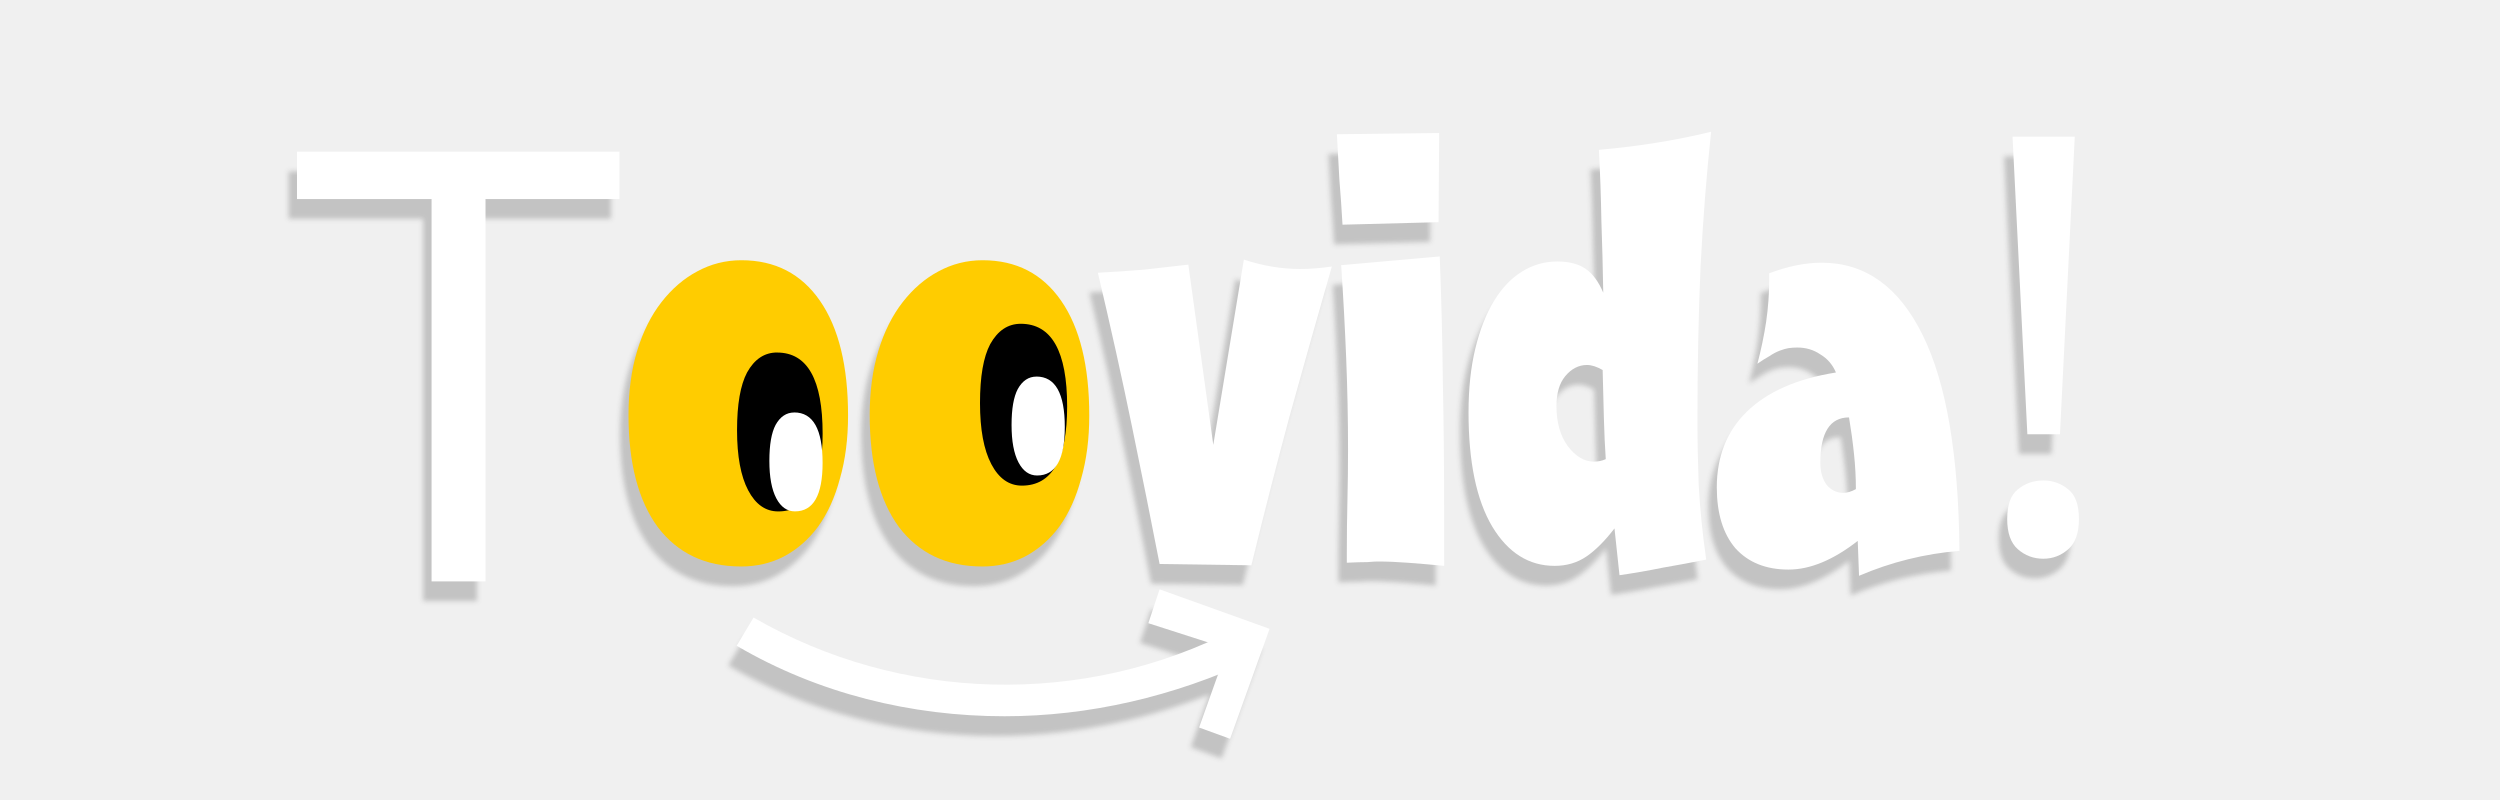
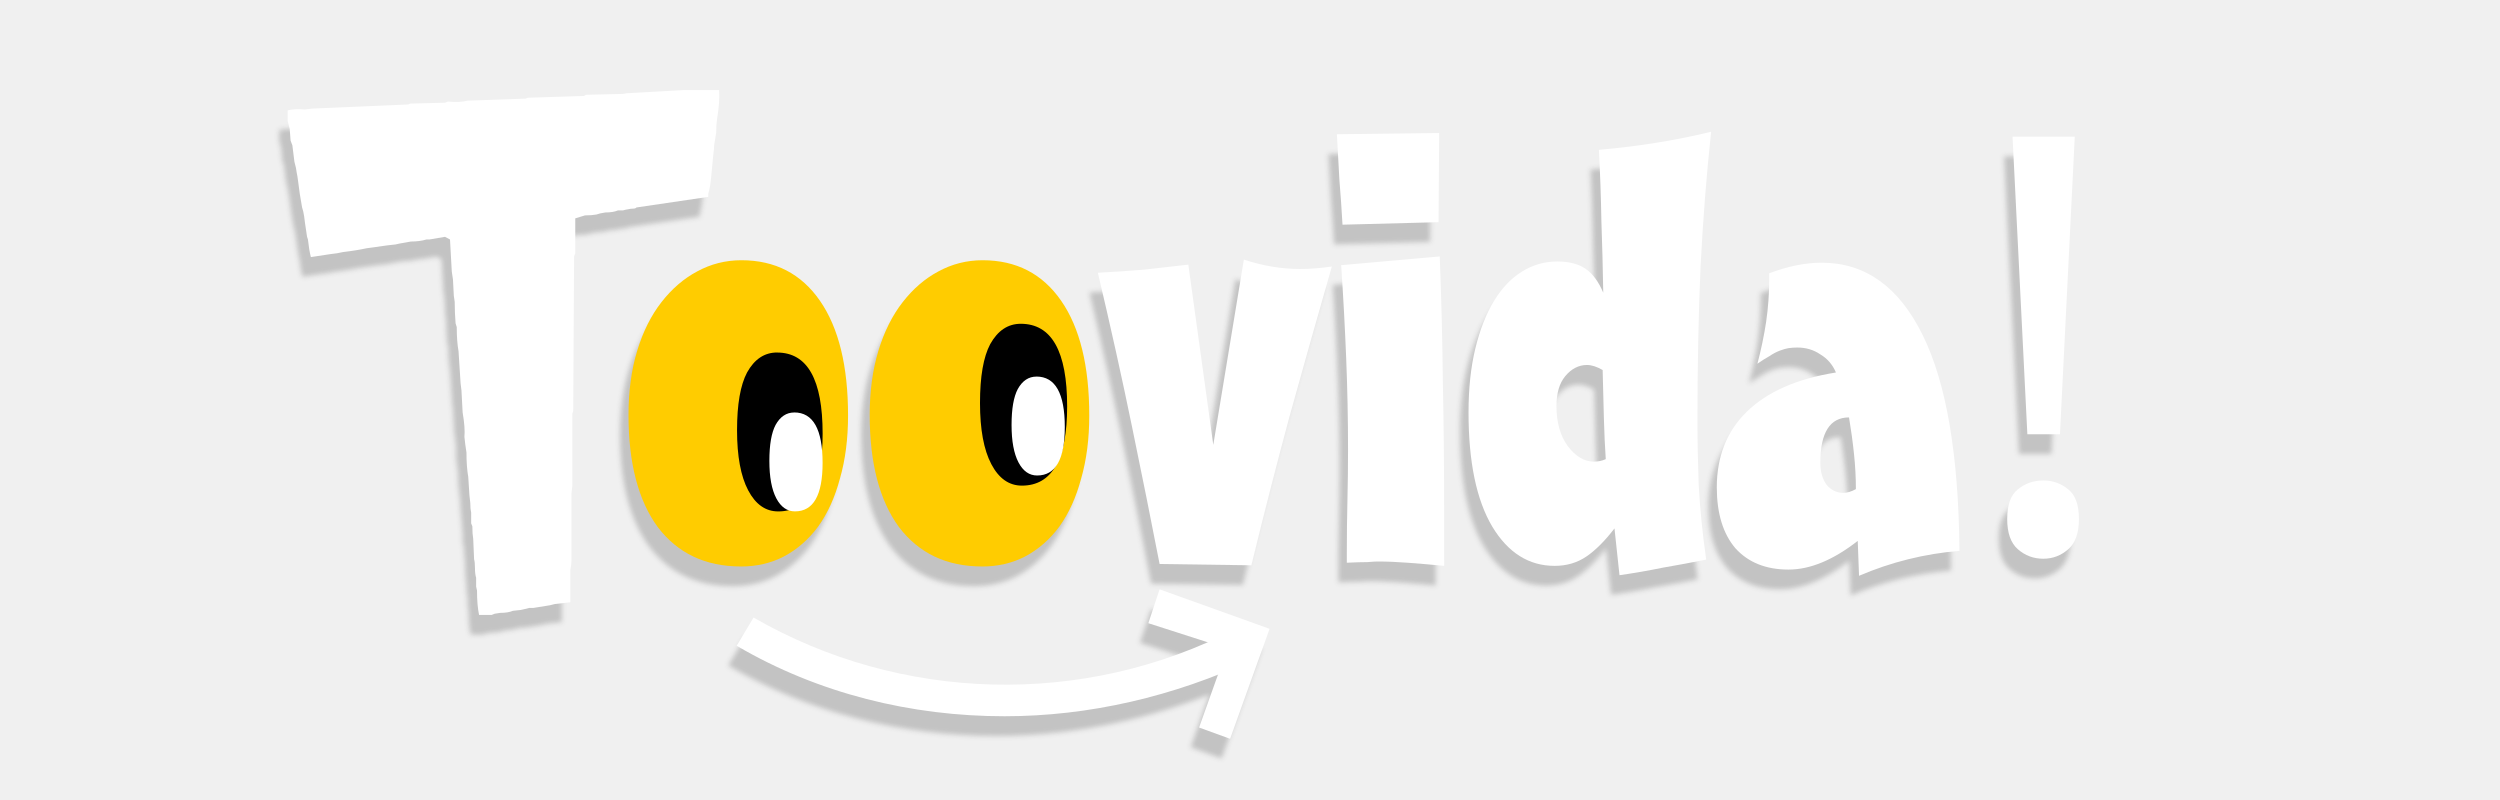
<svg xmlns="http://www.w3.org/2000/svg" width="250" height="80" viewBox="0 0 66.146 21.167" version="1.1" id="svg1726">
  <defs id="defs1720">
    <filter style="color-interpolation-filters:sRGB" id="filter4231" x="-0.003" width="1.007" y="-0.009" height="1.018">
      <feGaussianBlur stdDeviation="0.07" id="feGaussianBlur4233" />
    </filter>
  </defs>
  <g id="layer1" transform="translate(0,-275.8333)">
    <g id="g2465" transform="translate(-62.14718,228.3541)">
      <rect ry="0" y="47.479" x="62.147" height="21.167" width="66.146" id="rect5385" style="opacity:0;fill:#eb6e1c;fill-opacity:1;stroke:none;stroke-width:0.121;stroke-linecap:round;stroke-linejoin:bevel;stroke-miterlimit:4;stroke-dasharray:none;stroke-dashoffset:0;stroke-opacity:1" />
      <g transform="matrix(0.8929072,0,0,0.8929072,60.73445,-11.27682)" id="g5475">
        <g transform="matrix(1.124194,0,0,1.124194,-6.669463,-6.99112)" id="g5429" style="opacity:0.24;fill:#333333;filter:url(#filter4231)">
          <g id="g5399" transform="matrix(1.510683,0,0,1.510683,-11.82204,-42.85514)" style="fill:#333333">
            <g transform="matrix(0.4919908,0,0,0.4919908,17.8622,61.09665)" style="fill:#333333;fill-opacity:1" id="g5391">
              <g style="fill:#333333;fill-opacity:1" id="g5389">
                <path d="m 24.8,46.7 c -3.3,0 -6.6,-0.8 -9.5,-2.5 l 0.6,-1 c 5.2,3 11.7,3.2 17.1,0.4 l 0.6,1.1 c -2.8,1.3 -5.8,2 -8.8,2 z" style="fill:#333333;fill-opacity:1" id="path5387" />
              </g>
            </g>
            <g transform="matrix(0.4919908,0,0,0.4919908,17.8622,61.09665)" style="fill:#333333;fill-opacity:1" id="g5397">
              <g style="fill:#333333;fill-opacity:1" id="g5395">
                <polygon points="34.2,43.6 32.8,47.5 31.7,47.1 32.7,44.3 29.9,43.4 30.3,42.2 " style="fill:#333333;fill-opacity:1" id="polygon5393" />
              </g>
            </g>
          </g>
          <path style="font-style:normal;font-variant:normal;font-weight:900;font-stretch:normal;font-size:16.441px;line-height:1.25;font-family:'Mister Earl';-inkscape-font-specification:'Mister Earl, Heavy';font-variant-ligatures:normal;font-variant-caps:normal;font-variant-numeric:normal;font-feature-settings:normal;text-align:start;letter-spacing:0px;word-spacing:0px;writing-mode:lr-tb;text-anchor:start;fill:#333333;fill-opacity:1;stroke:none;stroke-width:0.411" d="m 26.643,80.204 q -1.397,0 -2.187,-1.036 -0.773,-1.052 -0.773,-2.959 0,-0.937 0.23,-1.693 0.23,-0.756 0.641,-1.282 0.411,-0.526 0.937,-0.806 0.543,-0.296 1.167,-0.296 1.332,0 2.072,1.069 0.74,1.069 0.74,3.025 0,0.921 -0.214,1.661 -0.197,0.74 -0.575,1.266 -0.378,0.51 -0.904,0.789 -0.51,0.263 -1.134,0.263 z" id="path5401" />
          <path style="font-style:normal;font-variant:normal;font-weight:900;font-stretch:normal;font-size:16.441px;line-height:1.25;font-family:'Mister Earl';-inkscape-font-specification:'Mister Earl, Heavy';font-variant-ligatures:normal;font-variant-caps:normal;font-variant-numeric:normal;font-feature-settings:normal;text-align:start;letter-spacing:0px;word-spacing:0px;writing-mode:lr-tb;text-anchor:start;fill:#333333;fill-opacity:1;stroke:none;stroke-width:0.732" d="m 27.599,74.564 q -0.498,0 -0.791,0.527 -0.264,0.498 -0.264,1.523 0,1.025 0.293,1.582 0.293,0.557 0.791,0.557 1.172,0 1.172,-2.05 0,-2.138 -1.201,-2.138 z" id="path5403" />
          <path style="font-style:normal;font-variant:normal;font-weight:900;font-stretch:normal;font-size:16.441px;line-height:1.25;font-family:'Mister Earl';-inkscape-font-specification:'Mister Earl, Heavy';font-variant-ligatures:normal;font-variant-caps:normal;font-variant-numeric:normal;font-feature-settings:normal;text-align:start;letter-spacing:0px;word-spacing:0px;writing-mode:lr-tb;text-anchor:start;fill:#333333;fill-opacity:1;stroke:none;stroke-width:0.411" d="m 33.001,80.204 q -1.397,0 -2.187,-1.036 -0.773,-1.052 -0.773,-2.959 0,-0.937 0.23,-1.693 0.23,-0.756 0.641,-1.282 0.411,-0.526 0.937,-0.806 0.543,-0.296 1.167,-0.296 1.332,0 2.072,1.069 0.74,1.069 0.74,3.025 0,0.921 -0.214,1.661 -0.197,0.74 -0.575,1.266 -0.378,0.51 -0.904,0.789 -0.51,0.263 -1.134,0.263 z" id="path5405" />
          <path style="font-style:normal;font-variant:normal;font-weight:900;font-stretch:normal;font-size:16.441px;line-height:1.25;font-family:'Mister Earl';-inkscape-font-specification:'Mister Earl, Heavy';font-variant-ligatures:normal;font-variant-caps:normal;font-variant-numeric:normal;font-feature-settings:normal;text-align:start;letter-spacing:0px;word-spacing:0px;writing-mode:lr-tb;text-anchor:start;fill:#333333;fill-opacity:1;stroke:none;stroke-width:0.746" d="m 34.023,73.807 q -0.507,0 -0.806,0.537 -0.269,0.507 -0.269,1.551 0,1.044 0.298,1.611 0.298,0.567 0.806,0.567 1.193,0 1.193,-2.088 0,-2.178 -1.223,-2.178 z" id="path5407" />
          <path id="path5409" style="font-style:normal;font-variant:normal;font-weight:900;font-stretch:normal;font-size:16.441px;line-height:1.25;font-family:'Mister Earl';-inkscape-font-specification:'Mister Earl, Heavy';font-variant-ligatures:normal;font-variant-caps:normal;font-variant-numeric:normal;font-feature-settings:normal;text-align:start;letter-spacing:0px;word-spacing:0px;writing-mode:lr-tb;text-anchor:start;fill:#333333;fill-opacity:1;stroke:none;stroke-width:0.411" d="m 37.682,80.139 q -0.329,-1.693 -0.723,-3.6 -0.395,-1.924 -0.904,-4.077 0.625,-0.033 1.217,-0.082 0.608,-0.066 1.167,-0.132 l 0.658,4.751 0.806,-4.883 q 0.756,0.247 1.48,0.247 0.197,0 0.395,-0.016 0.214,-0.016 0.444,-0.049 -0.575,2.006 -1.118,3.962 -0.526,1.956 -1.003,3.913 z" />
          <path id="path5411" style="font-style:normal;font-variant:normal;font-weight:900;font-stretch:normal;font-size:16.441px;line-height:1.25;font-family:'Mister Earl';-inkscape-font-specification:'Mister Earl, Heavy';font-variant-ligatures:normal;font-variant-caps:normal;font-variant-numeric:normal;font-feature-settings:normal;text-align:start;letter-spacing:0px;word-spacing:0px;writing-mode:lr-tb;text-anchor:start;fill:#333333;fill-opacity:1;stroke:none;stroke-width:0.411" d="m 45.183,80.188 q -0.51,-0.049 -0.954,-0.082 -0.427,-0.033 -0.806,-0.033 -0.066,0 -0.263,0.016 -0.197,0 -0.543,0.016 v -0.279 q 0,-0.691 0.016,-1.365 0.016,-0.674 0.016,-1.332 0,-1.217 -0.049,-2.417 -0.049,-1.217 -0.132,-2.45 l 2.598,-0.23 q 0.066,1.693 0.082,3.305 0.033,1.595 0.033,3.14 z m -2.68,-8.993 q -0.033,-0.592 -0.082,-1.184 -0.033,-0.592 -0.066,-1.2 l 2.696,-0.033 -0.016,2.351 z" />
          <path id="path5413" style="font-style:normal;font-variant:normal;font-weight:900;font-stretch:normal;font-size:16.441px;line-height:1.25;font-family:'Mister Earl';-inkscape-font-specification:'Mister Earl, Heavy';font-variant-ligatures:normal;font-variant-caps:normal;font-variant-numeric:normal;font-feature-settings:normal;text-align:start;letter-spacing:0px;word-spacing:0px;writing-mode:lr-tb;text-anchor:start;fill:#333333;fill-opacity:1;stroke:none;stroke-width:0.411" d="m 49.359,75.025 q -0.23,-0.132 -0.411,-0.132 -0.329,0 -0.575,0.296 -0.23,0.279 -0.23,0.789 0,0.641 0.296,1.052 0.312,0.411 0.691,0.411 0.164,0 0.312,-0.066 -0.033,-0.493 -0.049,-1.069 -0.016,-0.592 -0.033,-1.282 z m 2.861,-6.28 q -0.181,1.661 -0.279,3.551 -0.082,1.891 -0.082,4.061 0,0.789 0.033,1.71 0.049,0.904 0.197,1.956 -0.575,0.115 -1.151,0.214 -0.559,0.115 -1.134,0.197 l -0.132,-1.233 q -0.378,0.493 -0.74,0.74 -0.362,0.247 -0.838,0.247 -1.019,0 -1.644,-1.036 -0.625,-1.052 -0.625,-3.009 0,-0.954 0.181,-1.693 0.181,-0.74 0.493,-1.249 0.312,-0.51 0.74,-0.773 0.427,-0.263 0.921,-0.263 0.477,0 0.756,0.197 0.279,0.197 0.46,0.625 -0.016,-0.954 -0.049,-1.891 -0.016,-0.937 -0.066,-1.874 0.756,-0.066 1.48,-0.181 0.74,-0.115 1.48,-0.296 z" />
          <path id="path5415" style="font-style:normal;font-variant:normal;font-weight:900;font-stretch:normal;font-size:16.441px;line-height:1.25;font-family:'Mister Earl';-inkscape-font-specification:'Mister Earl, Heavy';font-variant-ligatures:normal;font-variant-caps:normal;font-variant-numeric:normal;font-feature-settings:normal;text-align:start;letter-spacing:0px;word-spacing:0px;writing-mode:lr-tb;text-anchor:start;fill:#333333;fill-opacity:1;stroke:none;stroke-width:0.411" d="m 56.084,79.53 q -0.97,0.756 -1.825,0.756 -0.888,0 -1.397,-0.559 -0.493,-0.575 -0.493,-1.611 0,-1.217 0.789,-1.989 0.806,-0.789 2.351,-1.036 -0.132,-0.312 -0.411,-0.477 -0.263,-0.181 -0.608,-0.181 -0.115,0 -0.23,0.016 -0.099,0.016 -0.23,0.066 -0.132,0.049 -0.279,0.148 -0.148,0.082 -0.312,0.197 0.148,-0.559 0.23,-1.102 0.082,-0.559 0.082,-1.134 v -0.148 q 0.74,-0.279 1.381,-0.279 1.726,0 2.663,1.907 0.937,1.891 0.97,5.688 -1.381,0.115 -2.647,0.658 z m -0.23,-3.255 q -0.756,0 -0.756,1.2 0,0.345 0.164,0.575 0.181,0.214 0.444,0.214 0.148,0 0.329,-0.099 0,-0.46 -0.049,-0.921 -0.049,-0.477 -0.132,-0.97 z" />
-           <text xml:space="preserve" style="font-style:normal;font-variant:normal;font-weight:normal;font-stretch:normal;font-size:15.881px;line-height:1.25;font-family:Grinched;-inkscape-font-specification:'Grinched, Normal';font-variant-ligatures:normal;font-variant-caps:normal;font-variant-numeric:normal;font-feature-settings:normal;text-align:start;letter-spacing:0px;word-spacing:0px;writing-mode:lr-tb;text-anchor:start;fill:#333333;fill-opacity:1;stroke:none;stroke-width:0.397" x="14.788" y="80.596" id="text5419">
-             <tspan id="tspan5417" x="14.788" y="80.596" style="font-style:normal;font-variant:normal;font-weight:normal;font-stretch:normal;font-size:15.881px;font-family:Grinched;-inkscape-font-specification:'Grinched, Normal';font-variant-ligatures:normal;font-variant-caps:normal;font-variant-numeric:normal;font-feature-settings:normal;text-align:start;writing-mode:lr-tb;text-anchor:start;fill:#333333;stroke-width:0.397">T</tspan>
-           </text>
+           <g aria-label="T" style="font-style:normal;font-variant:normal;font-weight:normal;font-stretch:normal;font-size:15.881px;line-height:1.25;font-family:Grinched;-inkscape-font-specification:'Grinched, Normal';font-variant-ligatures:normal;font-variant-caps:normal;font-variant-numeric:normal;font-feature-settings:normal;text-align:start;letter-spacing:0px;word-spacing:0px;writing-mode:lr-tb;text-anchor:start;fill:#333333;fill-opacity:1;stroke:none;stroke-width:0.397" id="text5419">
+             <path d="m 25.148,67.646 h 0.923 q 0.023,0.302 -0.054,0.768 -0.023,0.155 -0.023,0.357 l -0.054,0.333 q 0,0.101 -0.023,0.256 l -0.054,0.566 q -0.023,0.279 -0.078,0.458 v 0.078 l -1.892,0.279 q -0.023,0.031 -0.093,0.031 -0.062,0 -0.124,0.016 -0.062,0.008 -0.14,0.031 h -0.132 q -0.124,0.054 -0.333,0.054 -0.155,0.023 -0.233,0.054 -0.124,0.023 -0.302,0.023 l -0.256,0.078 v 0.923 l -0.031,0.078 -0.023,4.071 -0.023,0.078 v 1.892 l -0.023,0.209 v 1.768 q 0,0.101 -0.031,0.256 v 0.845 l -0.411,0.047 -0.124,0.031 -0.434,0.07 H 21.069 l -0.124,0.031 -0.101,0.023 -0.209,0.023 q -0.124,0.054 -0.333,0.054 l -0.147,0.023 -0.078,0.031 h -0.333 q -0.054,-0.256 -0.054,-0.644 l -0.023,-0.101 v -0.233 q -0.031,-0.101 -0.031,-0.256 0,-0.155 -0.023,-0.233 l -0.023,-0.535 q -0.023,-0.132 -0.023,-0.333 l -0.031,-0.078 V 78.789 q -0.023,-0.101 -0.023,-0.256 l -0.023,-0.209 -0.031,-0.481 q -0.047,-0.264 -0.047,-0.644 l -0.031,-0.209 -0.023,-0.202 q 0.023,-0.233 -0.047,-0.644 l -0.031,-0.582 -0.023,-0.186 -0.054,-0.845 q -0.047,-0.256 -0.047,-0.636 l -0.031,-0.101 q -0.023,-0.287 -0.023,-0.566 l -0.023,-0.155 -0.023,-0.434 -0.031,-0.209 -0.047,-0.845 -0.132,-0.07 -0.411,0.07 h -0.078 q -0.178,0.054 -0.411,0.054 l -0.124,0.023 -0.178,0.031 -0.101,0.023 -0.209,0.023 -0.558,0.078 -0.155,0.031 -0.132,0.023 -0.155,0.023 -0.178,0.023 -0.155,0.031 -0.178,0.023 -0.512,0.078 q -0.047,-0.178 -0.078,-0.465 l -0.023,-0.07 -0.054,-0.364 -0.023,-0.178 -0.023,-0.124 -0.031,-0.109 q -0.07,-0.38 -0.101,-0.659 -0.023,-0.186 -0.039,-0.248 -0.008,-0.062 -0.023,-0.14 -0.016,-0.078 -0.039,-0.155 l -0.054,-0.434 -0.047,-0.124 -0.023,-0.31 -0.054,-0.209 v -0.279 q 0.202,-0.047 0.458,-0.023 l 0.186,-0.023 2.536,-0.109 0.047,-0.023 0.923,-0.023 0.078,-0.031 q 0.31,0.031 0.512,-0.023 l 1.535,-0.054 0.054,-0.023 1.481,-0.047 0.054,-0.031 0.977,-0.023 q 0.078,-0.023 0.202,-0.023 z" style="font-style:normal;font-variant:normal;font-weight:normal;font-stretch:normal;font-size:15.881px;font-family:Grinched;-inkscape-font-specification:'Grinched, Normal';font-variant-ligatures:normal;font-variant-caps:normal;font-variant-numeric:normal;font-feature-settings:normal;text-align:start;writing-mode:lr-tb;text-anchor:start;fill:#333333;stroke-width:0.397" id="path2489" />
+           </g>
          <text xml:space="preserve" style="font-style:normal;font-variant:normal;font-weight:normal;font-stretch:normal;font-size:15.271px;line-height:1.25;font-family:Grinched;-inkscape-font-specification:'Grinched, Normal';font-variant-ligatures:normal;font-variant-caps:normal;font-variant-numeric:normal;font-feature-settings:normal;text-align:start;letter-spacing:0px;word-spacing:0px;writing-mode:lr-tb;text-anchor:start;fill:#333333;fill-opacity:1;stroke:none;stroke-width:0.382" x="58.928" y="79.783" id="text5423">
            <tspan id="tspan5421" x="58.928" y="79.783" style="font-style:normal;font-variant:normal;font-weight:normal;font-stretch:normal;font-size:15.271px;font-family:Grinched;-inkscape-font-specification:'Grinched, Normal';font-variant-ligatures:normal;font-variant-caps:normal;font-variant-numeric:normal;font-feature-settings:normal;text-align:start;writing-mode:lr-tb;text-anchor:start;fill:#333333;stroke-width:0.382">!</tspan>
          </text>
          <path id="path5425" d="m 28.052,76.145 q -0.31,0 -0.492,0.328 -0.164,0.31 -0.164,0.948 0,0.638 0.182,0.985 0.182,0.346 0.492,0.346 0.729,0 0.729,-1.277 0,-1.331 -0.748,-1.331 z" style="font-style:normal;font-variant:normal;font-weight:900;font-stretch:normal;font-size:16.441px;line-height:1.25;font-family:'Mister Earl';-inkscape-font-specification:'Mister Earl, Heavy';font-variant-ligatures:normal;font-variant-caps:normal;font-variant-numeric:normal;font-feature-settings:normal;text-align:start;letter-spacing:0px;word-spacing:0px;writing-mode:lr-tb;text-anchor:start;fill:#333333;fill-opacity:1;stroke:none;stroke-width:0.456" />
          <path style="font-style:normal;font-variant:normal;font-weight:900;font-stretch:normal;font-size:16.441px;line-height:1.25;font-family:'Mister Earl';-inkscape-font-specification:'Mister Earl, Heavy';font-variant-ligatures:normal;font-variant-caps:normal;font-variant-numeric:normal;font-feature-settings:normal;text-align:start;letter-spacing:0px;word-spacing:0px;writing-mode:lr-tb;text-anchor:start;fill:#333333;fill-opacity:1;stroke:none;stroke-width:0.456" d="m 34.436,75.199 q -0.31,0 -0.492,0.328 -0.164,0.31 -0.164,0.948 0,0.638 0.182,0.985 0.182,0.346 0.492,0.346 0.729,0 0.729,-1.277 0,-1.331 -0.748,-1.331 z" id="path5427" />
        </g>
        <g id="g5473" transform="matrix(1.124194,0,0,1.124194,-6.418799,-7.576004)">
          <g transform="matrix(1.510683,0,0,1.510683,-11.82204,-42.85514)" id="g5443">
            <g id="g5435" style="fill:#ffffff;fill-opacity:1" transform="matrix(0.4919908,0,0,0.4919908,17.8622,61.09665)">
              <g id="g5433" style="fill:#ffffff;fill-opacity:1">
                <path id="path5431" style="fill:#ffffff;fill-opacity:1" d="m 24.8,46.7 c -3.3,0 -6.6,-0.8 -9.5,-2.5 l 0.6,-1 c 5.2,3 11.7,3.2 17.1,0.4 l 0.6,1.1 c -2.8,1.3 -5.8,2 -8.8,2 z" />
              </g>
            </g>
            <g id="g5441" style="fill:#ffffff;fill-opacity:1" transform="matrix(0.4919908,0,0,0.4919908,17.8622,61.09665)">
              <g id="g5439" style="fill:#ffffff;fill-opacity:1">
                <polygon id="polygon5437" style="fill:#ffffff;fill-opacity:1" points="30.3,42.2 34.2,43.6 32.8,47.5 31.7,47.1 32.7,44.3 29.9,43.4 " />
              </g>
            </g>
          </g>
          <path id="path5445" d="m 26.643,80.204 q -1.397,0 -2.187,-1.036 -0.773,-1.052 -0.773,-2.959 0,-0.937 0.23,-1.693 0.23,-0.756 0.641,-1.282 0.411,-0.526 0.937,-0.806 0.543,-0.296 1.167,-0.296 1.332,0 2.072,1.069 0.74,1.069 0.74,3.025 0,0.921 -0.214,1.661 -0.197,0.74 -0.575,1.266 -0.378,0.51 -0.904,0.789 -0.51,0.263 -1.134,0.263 z" style="font-style:normal;font-variant:normal;font-weight:900;font-stretch:normal;font-size:16.441px;line-height:1.25;font-family:'Mister Earl';-inkscape-font-specification:'Mister Earl, Heavy';font-variant-ligatures:normal;font-variant-caps:normal;font-variant-numeric:normal;font-feature-settings:normal;text-align:start;letter-spacing:0px;word-spacing:0px;writing-mode:lr-tb;text-anchor:start;fill:#ffcc00;fill-opacity:1;stroke:none;stroke-width:0.411" />
          <path id="path5447" d="m 27.599,74.564 q -0.498,0 -0.791,0.527 -0.264,0.498 -0.264,1.523 0,1.025 0.293,1.582 0.293,0.557 0.791,0.557 1.172,0 1.172,-2.05 0,-2.138 -1.201,-2.138 z" style="font-style:normal;font-variant:normal;font-weight:900;font-stretch:normal;font-size:16.441px;line-height:1.25;font-family:'Mister Earl';-inkscape-font-specification:'Mister Earl, Heavy';font-variant-ligatures:normal;font-variant-caps:normal;font-variant-numeric:normal;font-feature-settings:normal;text-align:start;letter-spacing:0px;word-spacing:0px;writing-mode:lr-tb;text-anchor:start;fill:#000000;fill-opacity:1;stroke:none;stroke-width:0.732" />
          <path id="path5449" d="m 33.001,80.204 q -1.397,0 -2.187,-1.036 -0.773,-1.052 -0.773,-2.959 0,-0.937 0.23,-1.693 0.23,-0.756 0.641,-1.282 0.411,-0.526 0.937,-0.806 0.543,-0.296 1.167,-0.296 1.332,0 2.072,1.069 0.74,1.069 0.74,3.025 0,0.921 -0.214,1.661 -0.197,0.74 -0.575,1.266 -0.378,0.51 -0.904,0.789 -0.51,0.263 -1.134,0.263 z" style="font-style:normal;font-variant:normal;font-weight:900;font-stretch:normal;font-size:16.441px;line-height:1.25;font-family:'Mister Earl';-inkscape-font-specification:'Mister Earl, Heavy';font-variant-ligatures:normal;font-variant-caps:normal;font-variant-numeric:normal;font-feature-settings:normal;text-align:start;letter-spacing:0px;word-spacing:0px;writing-mode:lr-tb;text-anchor:start;fill:#ffcc00;fill-opacity:1;stroke:none;stroke-width:0.411" />
          <path id="path5451" d="m 34.023,73.807 q -0.507,0 -0.806,0.537 -0.269,0.507 -0.269,1.551 0,1.044 0.298,1.611 0.298,0.567 0.806,0.567 1.193,0 1.193,-2.088 0,-2.178 -1.223,-2.178 z" style="font-style:normal;font-variant:normal;font-weight:900;font-stretch:normal;font-size:16.441px;line-height:1.25;font-family:'Mister Earl';-inkscape-font-specification:'Mister Earl, Heavy';font-variant-ligatures:normal;font-variant-caps:normal;font-variant-numeric:normal;font-feature-settings:normal;text-align:start;letter-spacing:0px;word-spacing:0px;writing-mode:lr-tb;text-anchor:start;fill:#000000;fill-opacity:1;stroke:none;stroke-width:0.746" />
          <path d="m 37.682,80.139 q -0.329,-1.693 -0.723,-3.6 -0.395,-1.924 -0.904,-4.077 0.625,-0.033 1.217,-0.082 0.608,-0.066 1.167,-0.132 l 0.658,4.751 0.806,-4.883 q 0.756,0.247 1.48,0.247 0.197,0 0.395,-0.016 0.214,-0.016 0.444,-0.049 -0.575,2.006 -1.118,3.962 -0.526,1.956 -1.003,3.913 z" style="font-style:normal;font-variant:normal;font-weight:900;font-stretch:normal;font-size:16.441px;line-height:1.25;font-family:'Mister Earl';-inkscape-font-specification:'Mister Earl, Heavy';font-variant-ligatures:normal;font-variant-caps:normal;font-variant-numeric:normal;font-feature-settings:normal;text-align:start;letter-spacing:0px;word-spacing:0px;writing-mode:lr-tb;text-anchor:start;fill:#ffffff;fill-opacity:1;stroke:none;stroke-width:0.411" id="path5453" />
          <path d="m 45.183,80.188 q -0.51,-0.049 -0.954,-0.082 -0.427,-0.033 -0.806,-0.033 -0.066,0 -0.263,0.016 -0.197,0 -0.543,0.016 v -0.279 q 0,-0.691 0.016,-1.365 0.016,-0.674 0.016,-1.332 0,-1.217 -0.049,-2.417 -0.049,-1.217 -0.132,-2.45 l 2.598,-0.23 q 0.066,1.693 0.082,3.305 0.033,1.595 0.033,3.14 z m -2.68,-8.993 q -0.033,-0.592 -0.082,-1.184 -0.033,-0.592 -0.066,-1.2 l 2.696,-0.033 -0.016,2.351 z" style="font-style:normal;font-variant:normal;font-weight:900;font-stretch:normal;font-size:16.441px;line-height:1.25;font-family:'Mister Earl';-inkscape-font-specification:'Mister Earl, Heavy';font-variant-ligatures:normal;font-variant-caps:normal;font-variant-numeric:normal;font-feature-settings:normal;text-align:start;letter-spacing:0px;word-spacing:0px;writing-mode:lr-tb;text-anchor:start;fill:#ffffff;fill-opacity:1;stroke:none;stroke-width:0.411" id="path5455" />
          <path d="m 49.359,75.025 q -0.23,-0.132 -0.411,-0.132 -0.329,0 -0.575,0.296 -0.23,0.279 -0.23,0.789 0,0.641 0.296,1.052 0.312,0.411 0.691,0.411 0.164,0 0.312,-0.066 -0.033,-0.493 -0.049,-1.069 -0.016,-0.592 -0.033,-1.282 z m 2.861,-6.28 q -0.181,1.661 -0.279,3.551 -0.082,1.891 -0.082,4.061 0,0.789 0.033,1.71 0.049,0.904 0.197,1.956 -0.575,0.115 -1.151,0.214 -0.559,0.115 -1.134,0.197 l -0.132,-1.233 q -0.378,0.493 -0.74,0.74 -0.362,0.247 -0.838,0.247 -1.019,0 -1.644,-1.036 -0.625,-1.052 -0.625,-3.009 0,-0.954 0.181,-1.693 0.181,-0.74 0.493,-1.249 0.312,-0.51 0.74,-0.773 0.427,-0.263 0.921,-0.263 0.477,0 0.756,0.197 0.279,0.197 0.46,0.625 -0.016,-0.954 -0.049,-1.891 -0.016,-0.937 -0.066,-1.874 0.756,-0.066 1.48,-0.181 0.74,-0.115 1.48,-0.296 z" style="font-style:normal;font-variant:normal;font-weight:900;font-stretch:normal;font-size:16.441px;line-height:1.25;font-family:'Mister Earl';-inkscape-font-specification:'Mister Earl, Heavy';font-variant-ligatures:normal;font-variant-caps:normal;font-variant-numeric:normal;font-feature-settings:normal;text-align:start;letter-spacing:0px;word-spacing:0px;writing-mode:lr-tb;text-anchor:start;fill:#ffffff;fill-opacity:1;stroke:none;stroke-width:0.411" id="path5457" />
          <path d="m 56.084,79.53 q -0.97,0.756 -1.825,0.756 -0.888,0 -1.397,-0.559 -0.493,-0.575 -0.493,-1.611 0,-1.217 0.789,-1.989 0.806,-0.789 2.351,-1.036 -0.132,-0.312 -0.411,-0.477 -0.263,-0.181 -0.608,-0.181 -0.115,0 -0.23,0.016 -0.099,0.016 -0.23,0.066 -0.132,0.049 -0.279,0.148 -0.148,0.082 -0.312,0.197 0.148,-0.559 0.23,-1.102 0.082,-0.559 0.082,-1.134 v -0.148 q 0.74,-0.279 1.381,-0.279 1.726,0 2.663,1.907 0.937,1.891 0.97,5.688 -1.381,0.115 -2.647,0.658 z m -0.23,-3.255 q -0.756,0 -0.756,1.2 0,0.345 0.164,0.575 0.181,0.214 0.444,0.214 0.148,0 0.329,-0.099 0,-0.46 -0.049,-0.921 -0.049,-0.477 -0.132,-0.97 z" style="font-style:normal;font-variant:normal;font-weight:900;font-stretch:normal;font-size:16.441px;line-height:1.25;font-family:'Mister Earl';-inkscape-font-specification:'Mister Earl, Heavy';font-variant-ligatures:normal;font-variant-caps:normal;font-variant-numeric:normal;font-feature-settings:normal;text-align:start;letter-spacing:0px;word-spacing:0px;writing-mode:lr-tb;text-anchor:start;fill:#ffffff;fill-opacity:1;stroke:none;stroke-width:0.411" id="path5459" />
-           <text id="text5463" y="80.596" x="14.788" style="font-style:normal;font-variant:normal;font-weight:normal;font-stretch:normal;font-size:15.881px;line-height:1.25;font-family:Grinched;-inkscape-font-specification:'Grinched, Normal';font-variant-ligatures:normal;font-variant-caps:normal;font-variant-numeric:normal;font-feature-settings:normal;text-align:start;letter-spacing:0px;word-spacing:0px;writing-mode:lr-tb;text-anchor:start;fill:#ffffff;fill-opacity:1;stroke:none;stroke-width:0.397" xml:space="preserve">
-             <tspan style="font-style:normal;font-variant:normal;font-weight:normal;font-stretch:normal;font-size:15.881px;font-family:Grinched;-inkscape-font-specification:'Grinched, Normal';font-variant-ligatures:normal;font-variant-caps:normal;font-variant-numeric:normal;font-feature-settings:normal;text-align:start;writing-mode:lr-tb;text-anchor:start;fill:#ffffff;stroke-width:0.397" y="80.596" x="14.788" id="tspan5461">T</tspan>
-           </text>
+           <g aria-label="T" style="font-style:normal;font-variant:normal;font-weight:normal;font-stretch:normal;font-size:15.881px;line-height:1.25;font-family:Grinched;-inkscape-font-specification:'Grinched, Normal';font-variant-ligatures:normal;font-variant-caps:normal;font-variant-numeric:normal;font-feature-settings:normal;text-align:start;letter-spacing:0px;word-spacing:0px;writing-mode:lr-tb;text-anchor:start;fill:#ffffff;fill-opacity:1;stroke:none;stroke-width:0.397" id="text5463">
+             <path d="m 25.148,67.646 h 0.923 q 0.023,0.302 -0.054,0.768 -0.023,0.155 -0.023,0.357 l -0.054,0.333 q 0,0.101 -0.023,0.256 l -0.054,0.566 q -0.023,0.279 -0.078,0.458 v 0.078 l -1.892,0.279 q -0.023,0.031 -0.093,0.031 -0.062,0 -0.124,0.016 -0.062,0.008 -0.14,0.031 h -0.132 q -0.124,0.054 -0.333,0.054 -0.155,0.023 -0.233,0.054 -0.124,0.023 -0.302,0.023 l -0.256,0.078 v 0.923 l -0.031,0.078 -0.023,4.071 -0.023,0.078 v 1.892 l -0.023,0.209 v 1.768 q 0,0.101 -0.031,0.256 v 0.845 l -0.411,0.047 -0.124,0.031 -0.434,0.07 H 21.069 l -0.124,0.031 -0.101,0.023 -0.209,0.023 q -0.124,0.054 -0.333,0.054 l -0.147,0.023 -0.078,0.031 h -0.333 q -0.054,-0.256 -0.054,-0.644 l -0.023,-0.101 v -0.233 q -0.031,-0.101 -0.031,-0.256 0,-0.155 -0.023,-0.233 l -0.023,-0.535 q -0.023,-0.132 -0.023,-0.333 l -0.031,-0.078 V 78.789 q -0.023,-0.101 -0.023,-0.256 l -0.023,-0.209 -0.031,-0.481 q -0.047,-0.264 -0.047,-0.644 l -0.031,-0.209 -0.023,-0.202 q 0.023,-0.233 -0.047,-0.644 l -0.031,-0.582 -0.023,-0.186 -0.054,-0.845 q -0.047,-0.256 -0.047,-0.636 l -0.031,-0.101 q -0.023,-0.287 -0.023,-0.566 l -0.023,-0.155 -0.023,-0.434 -0.031,-0.209 -0.047,-0.845 -0.132,-0.07 -0.411,0.07 h -0.078 q -0.178,0.054 -0.411,0.054 l -0.124,0.023 -0.178,0.031 -0.101,0.023 -0.209,0.023 -0.558,0.078 -0.155,0.031 -0.132,0.023 -0.155,0.023 -0.178,0.023 -0.155,0.031 -0.178,0.023 -0.512,0.078 q -0.047,-0.178 -0.078,-0.465 l -0.023,-0.07 -0.054,-0.364 -0.023,-0.178 -0.023,-0.124 -0.031,-0.109 q -0.07,-0.38 -0.101,-0.659 -0.023,-0.186 -0.039,-0.248 -0.008,-0.062 -0.023,-0.14 -0.016,-0.078 -0.039,-0.155 l -0.054,-0.434 -0.047,-0.124 -0.023,-0.31 -0.054,-0.209 v -0.279 q 0.202,-0.047 0.458,-0.023 l 0.186,-0.023 2.536,-0.109 0.047,-0.023 0.923,-0.023 0.078,-0.031 q 0.31,0.031 0.512,-0.023 l 1.535,-0.054 0.054,-0.023 1.481,-0.047 0.054,-0.031 0.977,-0.023 q 0.078,-0.023 0.202,-0.023 z" style="font-style:normal;font-variant:normal;font-weight:normal;font-stretch:normal;font-size:15.881px;font-family:Grinched;-inkscape-font-specification:'Grinched, Normal';font-variant-ligatures:normal;font-variant-caps:normal;font-variant-numeric:normal;font-feature-settings:normal;text-align:start;writing-mode:lr-tb;text-anchor:start;fill:#ffffff;stroke-width:0.397" id="path2486" />
+           </g>
          <text id="text5467" y="79.783" x="58.928" style="font-style:normal;font-variant:normal;font-weight:normal;font-stretch:normal;font-size:15.271px;line-height:1.25;font-family:Grinched;-inkscape-font-specification:'Grinched, Normal';font-variant-ligatures:normal;font-variant-caps:normal;font-variant-numeric:normal;font-feature-settings:normal;text-align:start;letter-spacing:0px;word-spacing:0px;writing-mode:lr-tb;text-anchor:start;fill:#ffffff;fill-opacity:1;stroke:none;stroke-width:0.382" xml:space="preserve">
            <tspan style="font-style:normal;font-variant:normal;font-weight:normal;font-stretch:normal;font-size:15.271px;font-family:Grinched;-inkscape-font-specification:'Grinched, Normal';font-variant-ligatures:normal;font-variant-caps:normal;font-variant-numeric:normal;font-feature-settings:normal;text-align:start;writing-mode:lr-tb;text-anchor:start;fill:#ffffff;stroke-width:0.382" y="79.783" x="58.928" id="tspan5465">!</tspan>
          </text>
          <path style="font-style:normal;font-variant:normal;font-weight:900;font-stretch:normal;font-size:16.441px;line-height:1.25;font-family:'Mister Earl';-inkscape-font-specification:'Mister Earl, Heavy';font-variant-ligatures:normal;font-variant-caps:normal;font-variant-numeric:normal;font-feature-settings:normal;text-align:start;letter-spacing:0px;word-spacing:0px;writing-mode:lr-tb;text-anchor:start;fill:#ffffff;fill-opacity:1;stroke:none;stroke-width:0.456" d="m 28.052,76.145 q -0.31,0 -0.492,0.328 -0.164,0.31 -0.164,0.948 0,0.638 0.182,0.985 0.182,0.346 0.492,0.346 0.729,0 0.729,-1.277 0,-1.331 -0.748,-1.331 z" id="path5469" />
          <path id="path5471" d="m 34.436,75.199 q -0.31,0 -0.492,0.328 -0.164,0.31 -0.164,0.948 0,0.638 0.182,0.985 0.182,0.346 0.492,0.346 0.729,0 0.729,-1.277 0,-1.331 -0.748,-1.331 z" style="font-style:normal;font-variant:normal;font-weight:900;font-stretch:normal;font-size:16.441px;line-height:1.25;font-family:'Mister Earl';-inkscape-font-specification:'Mister Earl, Heavy';font-variant-ligatures:normal;font-variant-caps:normal;font-variant-numeric:normal;font-feature-settings:normal;text-align:start;letter-spacing:0px;word-spacing:0px;writing-mode:lr-tb;text-anchor:start;fill:#ffffff;fill-opacity:1;stroke:none;stroke-width:0.456" />
        </g>
      </g>
    </g>
  </g>
</svg>
